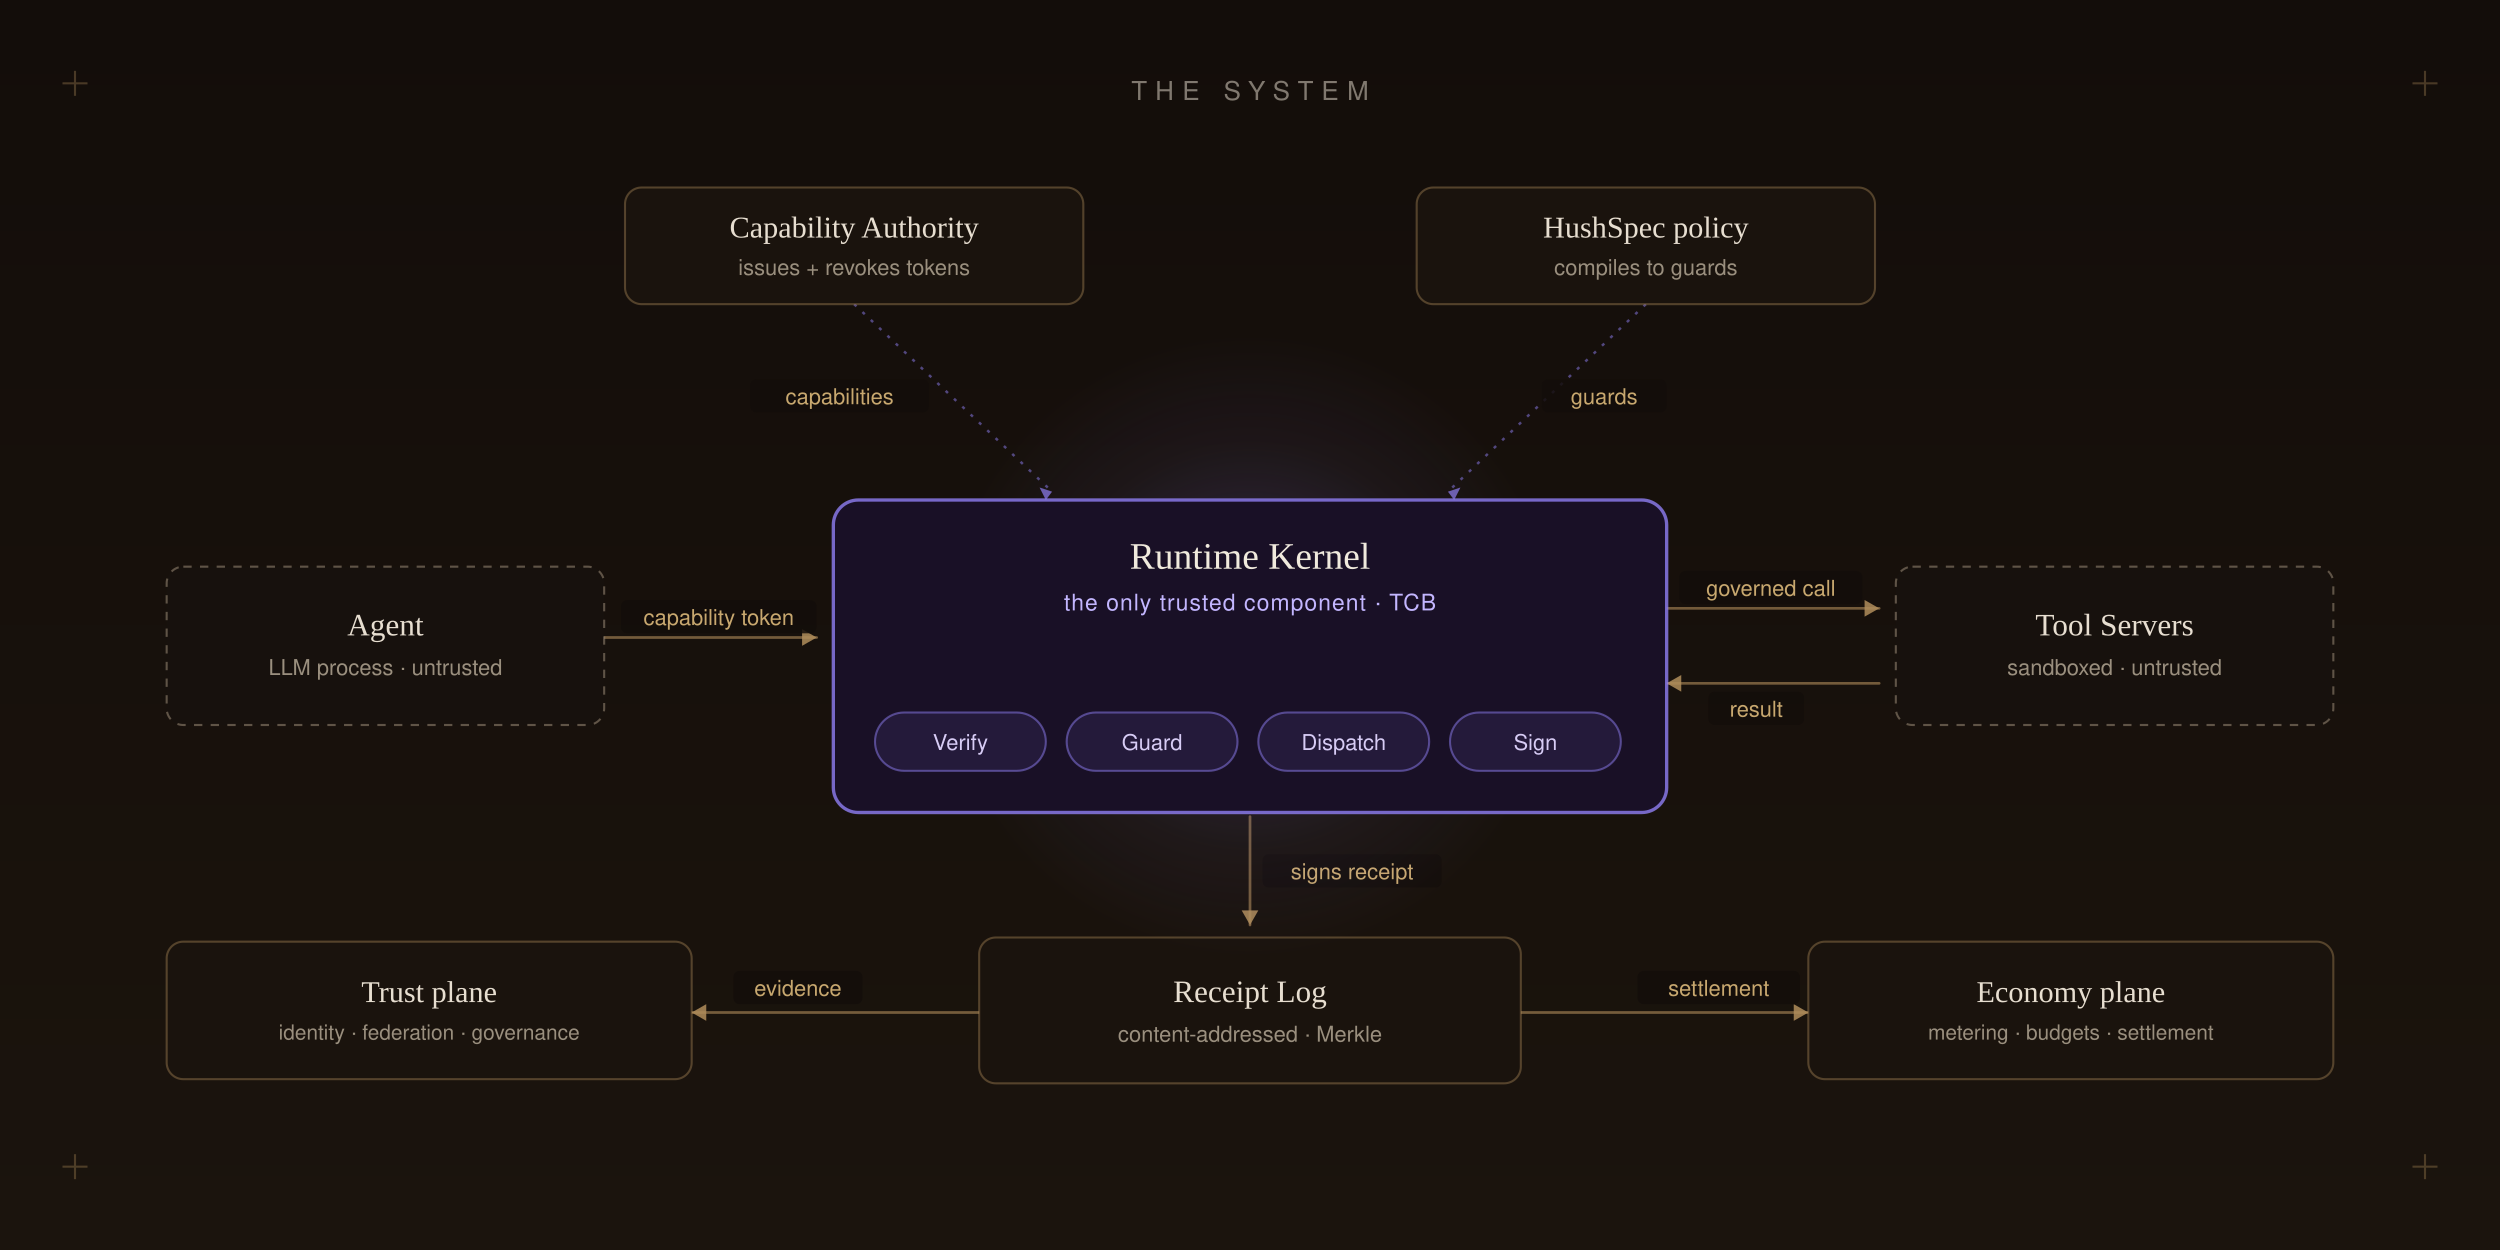
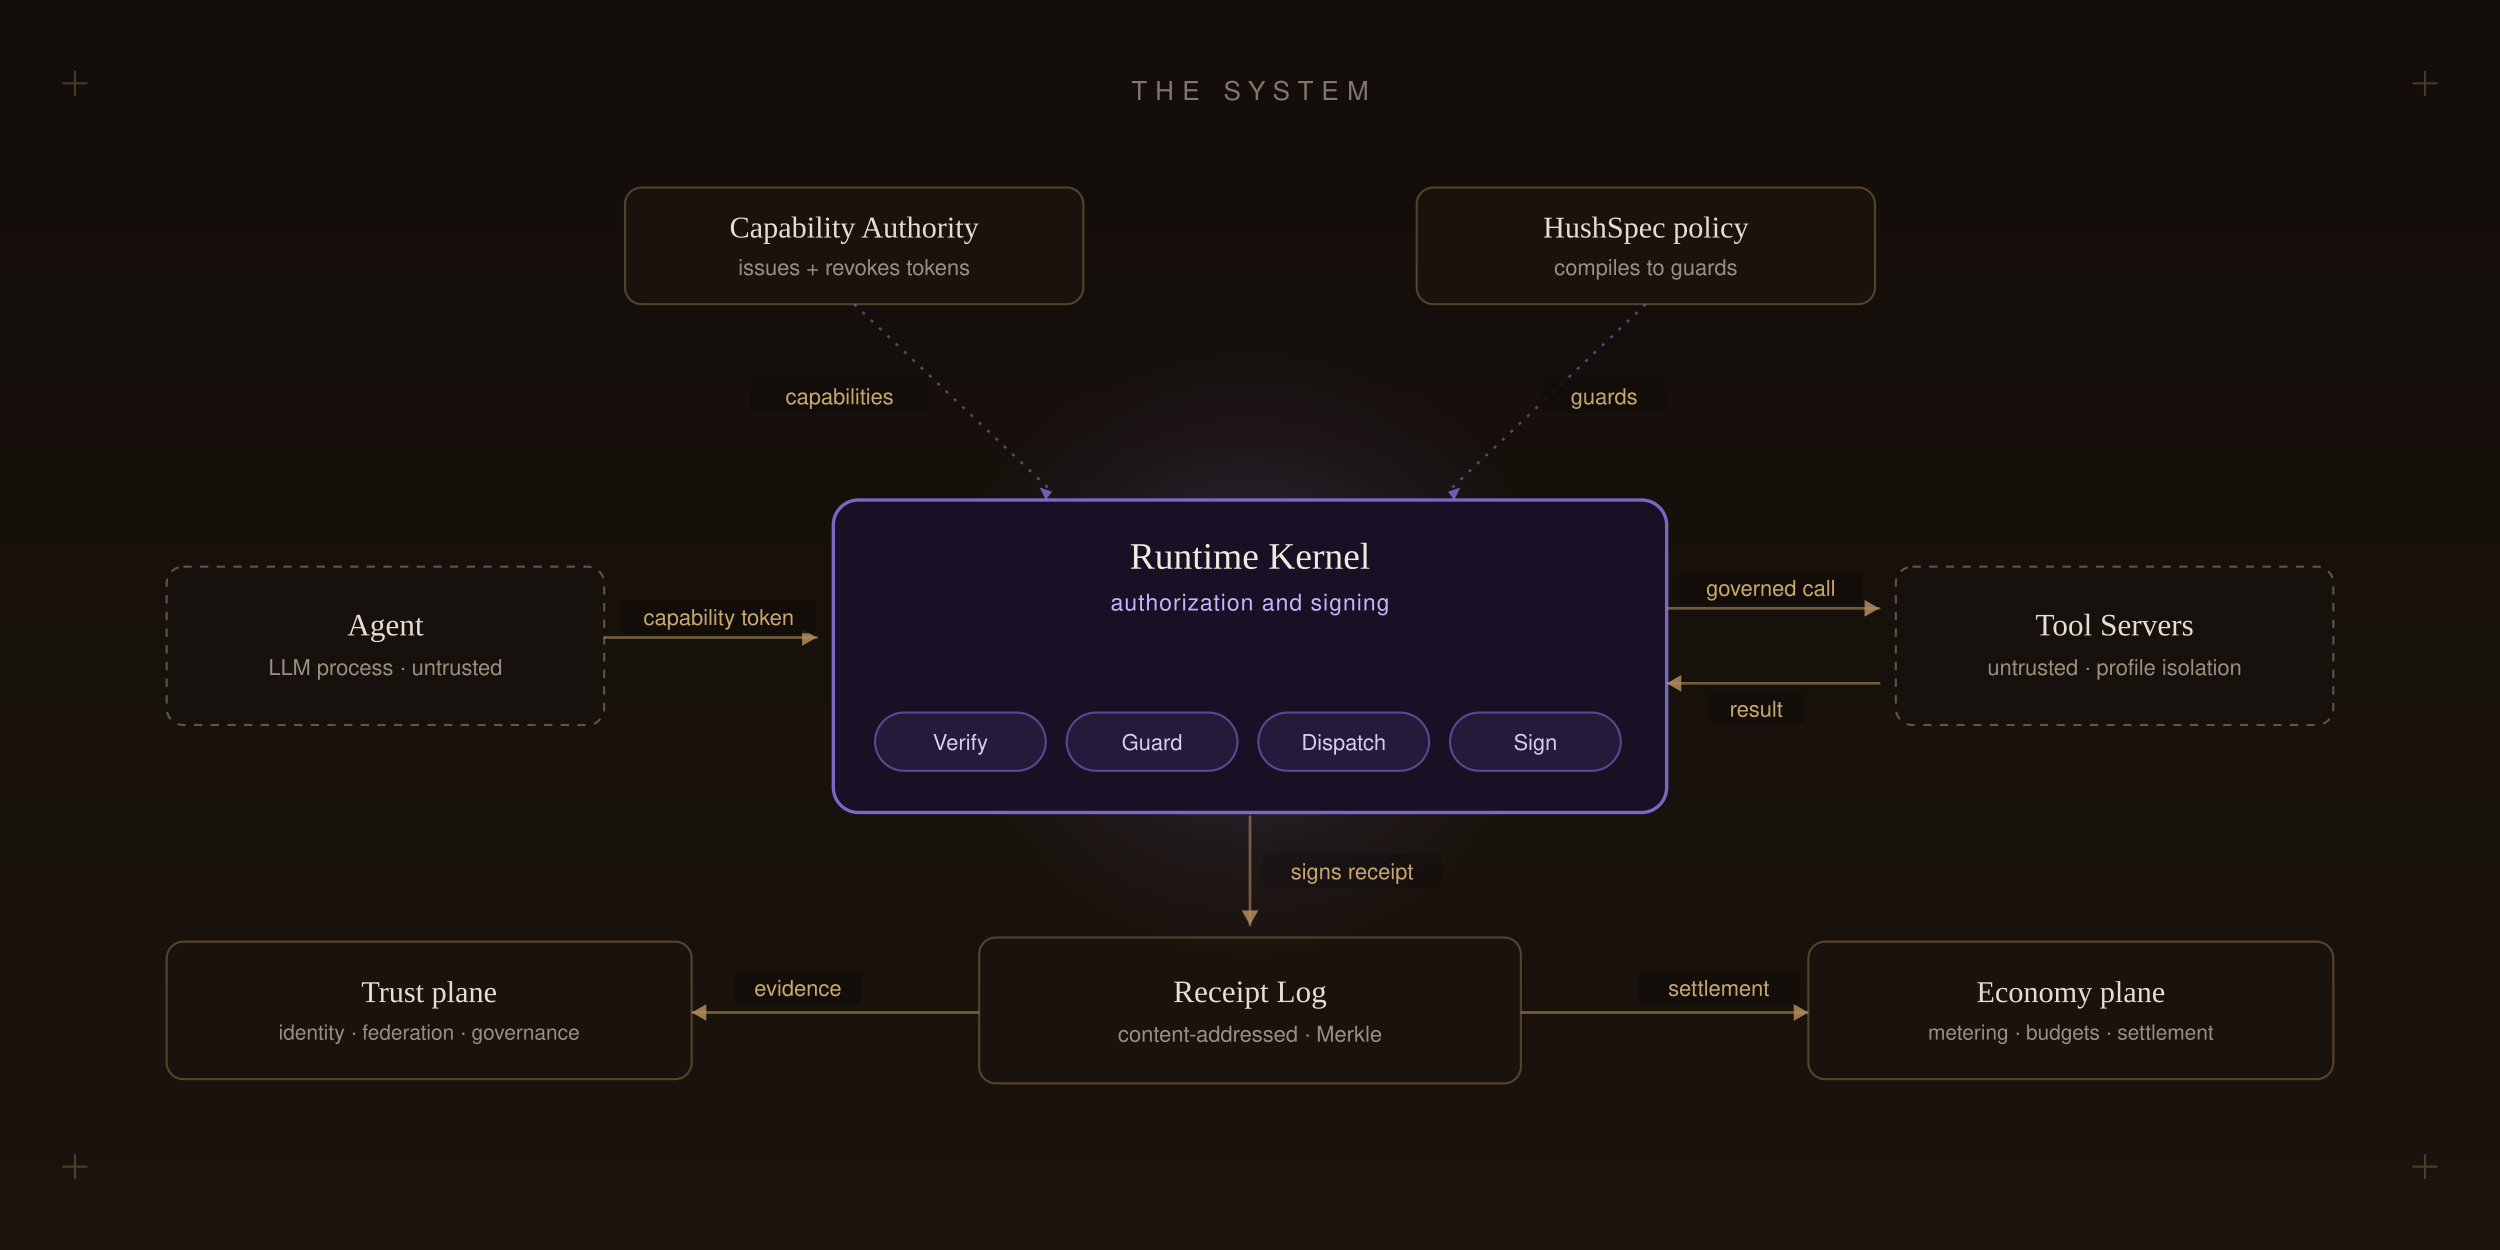
- <svg xmlns="http://www.w3.org/2000/svg" viewBox="0 0 1200 600" width="1200" height="600" role="img" aria-label="Chio system map: an untrusted agent and untrusted tool servers around a single trusted Runtime Kernel that verifies, guards, dispatches, and signs; receipts feed the trust and economy planes">
+ <svg xmlns="http://www.w3.org/2000/svg" viewBox="0 0 1200 600" width="1200" height="600" role="img" aria-label="Chio system map: untrusted agents and tool servers around the kernel authorization and receipt path with authority services; host isolation depends on the selected runtime profile">
  <defs>
    <linearGradient id="bg" x1="0" y1="0" x2="0" y2="1">
      <stop offset="0" stop-color="#130d0a" />
      <stop offset="1" stop-color="#1b140d" />
    </linearGradient>
    <radialGradient id="kglow" cx="50%" cy="50%" r="50%">
      <stop offset="0" stop-color="#8f7ff2" stop-opacity="0.28" />
      <stop offset="0.65" stop-color="#8f7ff2" stop-opacity="0.06" />
      <stop offset="1" stop-color="#8f7ff2" stop-opacity="0" />
    </radialGradient>
  </defs>
  <rect width="1200" height="600" fill="url(#bg)" />
  <g stroke="#b08d5b" stroke-opacity="0.35" stroke-width="1">
    <path d="M30 40 H42 M36 34 V46" />
    <path d="M1158 40 H1170 M1164 34 V46" />
    <path d="M30 560 H42 M36 554 V566" />
    <path d="M1158 560 H1170 M1164 554 V566" />
  </g>
  <text x="600" y="48" text-anchor="middle" font-family="-apple-system, 'Segoe UI', Helvetica, Arial, sans-serif" font-size="12.5" letter-spacing="4" fill="#d8cfc0" fill-opacity="0.55">THE SYSTEM</text>
  <g font-family="-apple-system, 'Segoe UI', Helvetica, Arial, sans-serif" font-size="10.5" fill="#c8a86f" text-anchor="middle">
    <g stroke="#8f7ff2" stroke-opacity="0.5" stroke-width="1.2" fill="none" stroke-dasharray="1.5 4">
      <path d="M410 146 L505 236" />
      <path d="M790 146 L695 236" />
    </g>
    <g fill="#8f7ff2" fill-opacity="0.7">
      <path d="M505 236 l-6 -2 l3 6 z" />
      <path d="M695 236 l6 -2 l-3 6 z" />
    </g>
    <rect x="360" y="182" width="86" height="16" rx="3" fill="#130d0a" fill-opacity="0.85" />
    <text x="403" y="194">capabilities</text>
    <rect x="740" y="182" width="60" height="16" rx="3" fill="#130d0a" fill-opacity="0.85" />
    <text x="770" y="194">guards</text>
    <g stroke="#b08d5b" stroke-opacity="0.6" stroke-width="1.3" fill="none" stroke-linecap="round">
      <path d="M290 306 H392" />
      <path d="M800 292 H902" />
      <path d="M902 328 H800" />
      <path d="M600 392 V444" />
      <path d="M470 486 H332" />
      <path d="M730 486 H868" />
    </g>
    <g fill="#b08d5b" fill-opacity="0.85">
      <path d="M392 306 l-7 -4 v8 z" />
      <path d="M902 292 l-7 -4 v8 z" />
      <path d="M800 328 l7 -4 v8 z" />
      <path d="M600 444 l-4 -7 h8 z" />
      <path d="M332 486 l7 -4 v8 z" />
      <path d="M868 486 l-7 -4 v8 z" />
    </g>
    <rect x="298" y="288" width="94" height="16" rx="3" fill="#130d0a" fill-opacity="0.85" />
    <text x="345" y="300">capability token</text>
    <rect x="806" y="274" width="88" height="16" rx="3" fill="#130d0a" fill-opacity="0.85" />
    <text x="850" y="286">governed call</text>
    <rect x="820" y="332" width="46" height="16" rx="3" fill="#130d0a" fill-opacity="0.85" />
    <text x="843" y="344">result</text>
    <rect x="606" y="410" width="86" height="16" rx="3" fill="#130d0a" fill-opacity="0.85" />
    <text x="649" y="422">signs receipt</text>
    <rect x="352" y="466" width="62" height="16" rx="3" fill="#130d0a" fill-opacity="0.85" />
    <text x="383" y="478">evidence</text>
    <rect x="786" y="466" width="78" height="16" rx="3" fill="#130d0a" fill-opacity="0.85" />
    <text x="825" y="478">settlement</text>
  </g>
  <g>
    <rect x="300" y="90" width="220" height="56" rx="8" fill="#1a130d" stroke="#b08d5b" stroke-opacity="0.4" />
    <text x="410" y="114" text-anchor="middle" font-family="Georgia, 'Times New Roman', serif" font-size="14.5" fill="#e7ded0">Capability Authority</text>
    <text x="410" y="132" text-anchor="middle" font-family="-apple-system, 'Segoe UI', Helvetica, Arial, sans-serif" font-size="10.5" fill="#9a8f7e">issues + revokes tokens</text>
    <rect x="680" y="90" width="220" height="56" rx="8" fill="#1a130d" stroke="#b08d5b" stroke-opacity="0.4" />
    <text x="790" y="114" text-anchor="middle" font-family="Georgia, 'Times New Roman', serif" font-size="14.5" fill="#e7ded0">HushSpec policy</text>
    <text x="790" y="132" text-anchor="middle" font-family="-apple-system, 'Segoe UI', Helvetica, Arial, sans-serif" font-size="10.5" fill="#9a8f7e">compiles to guards</text>
    <rect x="80" y="272" width="210" height="76" rx="8" fill="#17110d" stroke="#9a8b76" stroke-opacity="0.55" stroke-dasharray="4 4" />
    <text x="185" y="305" text-anchor="middle" font-family="Georgia, 'Times New Roman', serif" font-size="15" fill="#e7ded0">Agent</text>
    <text x="185" y="324" text-anchor="middle" font-family="-apple-system, 'Segoe UI', Helvetica, Arial, sans-serif" font-size="10.5" fill="#9a8f7e">LLM process · untrusted</text>
    <rect x="910" y="272" width="210" height="76" rx="8" fill="#17110d" stroke="#9a8b76" stroke-opacity="0.55" stroke-dasharray="4 4" />
    <text x="1015" y="305" text-anchor="middle" font-family="Georgia, 'Times New Roman', serif" font-size="15" fill="#e7ded0">Tool Servers</text>
-     <text x="1015" y="324" text-anchor="middle" font-family="-apple-system, 'Segoe UI', Helvetica, Arial, sans-serif" font-size="10.5" fill="#9a8f7e">sandboxed · untrusted</text>
+     <text x="1015" y="324" text-anchor="middle" font-family="-apple-system, 'Segoe UI', Helvetica, Arial, sans-serif" font-size="10.5" fill="#9a8f7e">untrusted · profile isolation</text>
    <rect x="470" y="450" width="260" height="70" rx="8" fill="#1a130d" stroke="#b08d5b" stroke-opacity="0.4" />
    <text x="600" y="481" text-anchor="middle" font-family="Georgia, 'Times New Roman', serif" font-size="15" fill="#e7ded0">Receipt Log</text>
    <text x="600" y="500" text-anchor="middle" font-family="-apple-system, 'Segoe UI', Helvetica, Arial, sans-serif" font-size="10.5" fill="#9a8f7e">content-addressed · Merkle</text>
    <rect x="80" y="452" width="252" height="66" rx="8" fill="#1a130d" stroke="#b08d5b" stroke-opacity="0.4" />
    <text x="206" y="481" text-anchor="middle" font-family="Georgia, 'Times New Roman', serif" font-size="14.5" fill="#e7ded0">Trust plane</text>
    <text x="206" y="499" text-anchor="middle" font-family="-apple-system, 'Segoe UI', Helvetica, Arial, sans-serif" font-size="10" fill="#9a8f7e">identity · federation · governance</text>
    <rect x="868" y="452" width="252" height="66" rx="8" fill="#1a130d" stroke="#b08d5b" stroke-opacity="0.4" />
    <text x="994" y="481" text-anchor="middle" font-family="Georgia, 'Times New Roman', serif" font-size="14.5" fill="#e7ded0">Economy plane</text>
    <text x="994" y="499" text-anchor="middle" font-family="-apple-system, 'Segoe UI', Helvetica, Arial, sans-serif" font-size="10" fill="#9a8f7e">metering · budgets · settlement</text>
  </g>
  <circle cx="600" cy="310" r="150" fill="url(#kglow)" />
  <rect x="400" y="240" width="400" height="150" rx="12" fill="#191026" stroke="#8f7ff2" stroke-opacity="0.8" stroke-width="1.6" />
  <text x="600" y="273" text-anchor="middle" font-family="Georgia, 'Times New Roman', serif" font-size="18" fill="#f0eadd">Runtime Kernel</text>
-   <text x="600" y="293" text-anchor="middle" font-family="-apple-system, 'Segoe UI', Helvetica, Arial, sans-serif" font-size="11" letter-spacing="0.5" fill="#c3b6ff">the only trusted component · TCB</text>
+   <text x="600" y="293" text-anchor="middle" font-family="-apple-system, 'Segoe UI', Helvetica, Arial, sans-serif" font-size="11" letter-spacing="0.5" fill="#c3b6ff">authorization and signing</text>
  <g font-family="-apple-system, 'Segoe UI', Helvetica, Arial, sans-serif" font-size="10.5" fill="#d7ccf5" text-anchor="middle">
    <rect x="420" y="342" width="82" height="28" rx="14" fill="#241a3a" stroke="#8f7ff2" stroke-opacity="0.5" />
    <text x="461" y="360">Verify</text>
    <rect x="512" y="342" width="82" height="28" rx="14" fill="#241a3a" stroke="#8f7ff2" stroke-opacity="0.5" />
    <text x="553" y="360">Guard</text>
    <rect x="604" y="342" width="82" height="28" rx="14" fill="#241a3a" stroke="#8f7ff2" stroke-opacity="0.5" />
    <text x="645" y="360">Dispatch</text>
    <rect x="696" y="342" width="82" height="28" rx="14" fill="#241a3a" stroke="#8f7ff2" stroke-opacity="0.5" />
    <text x="737" y="360">Sign</text>
  </g>
</svg>
